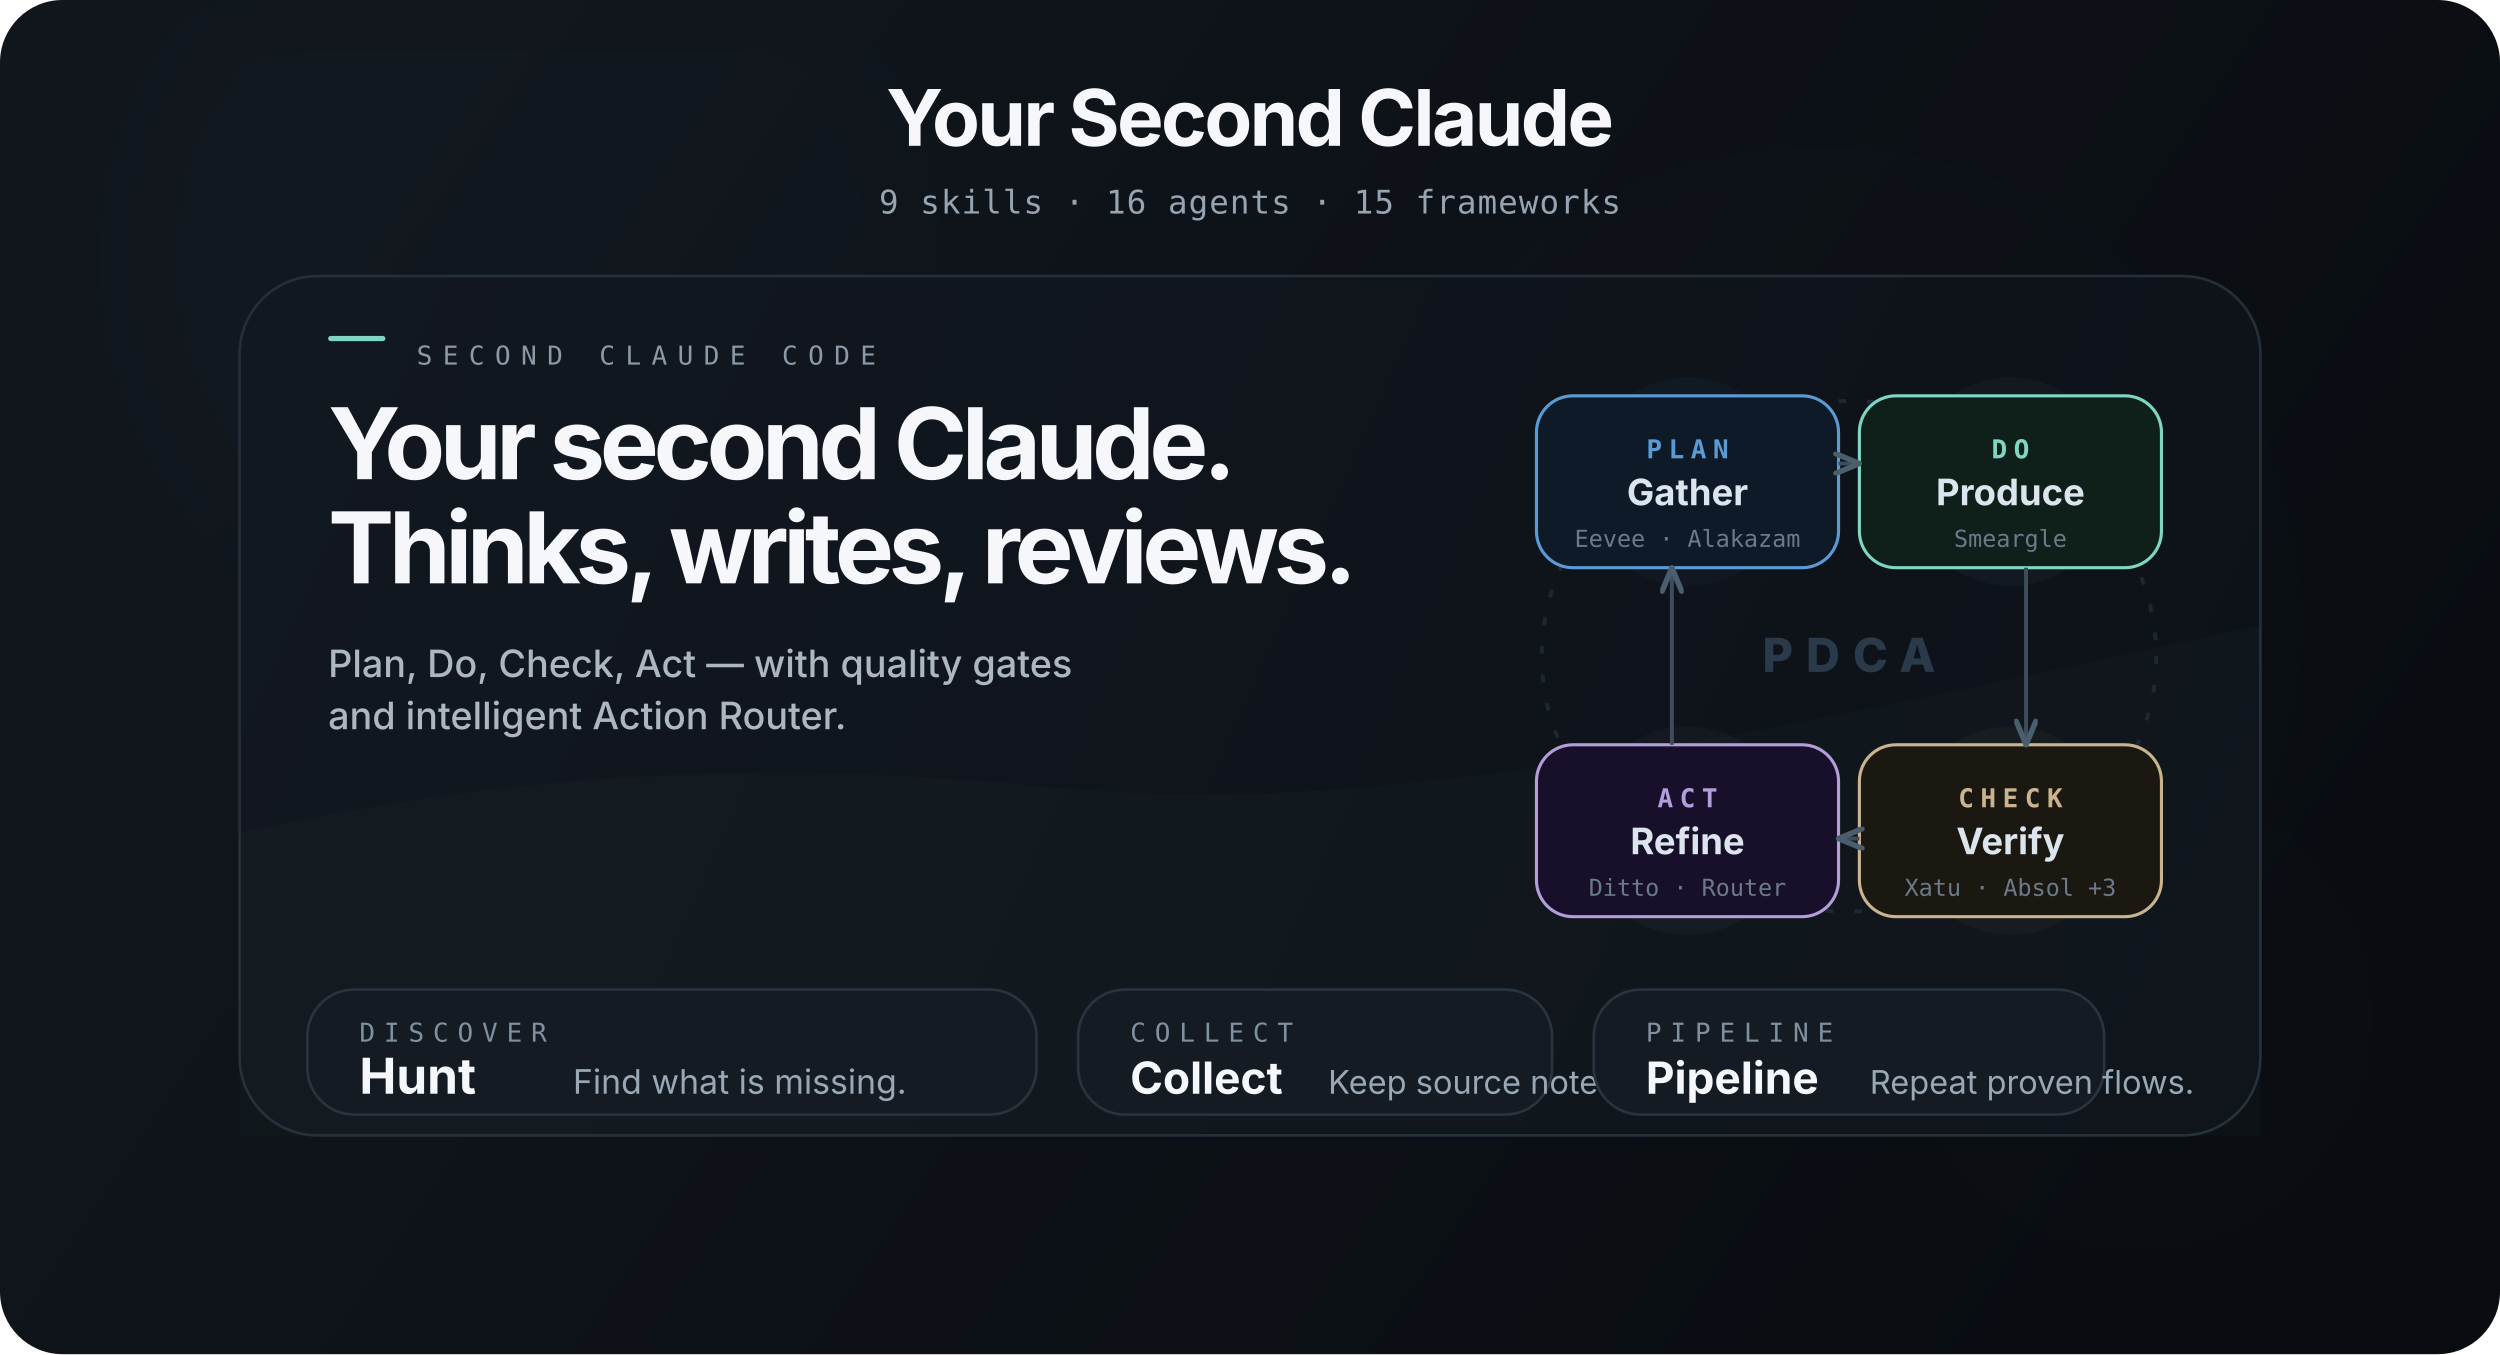
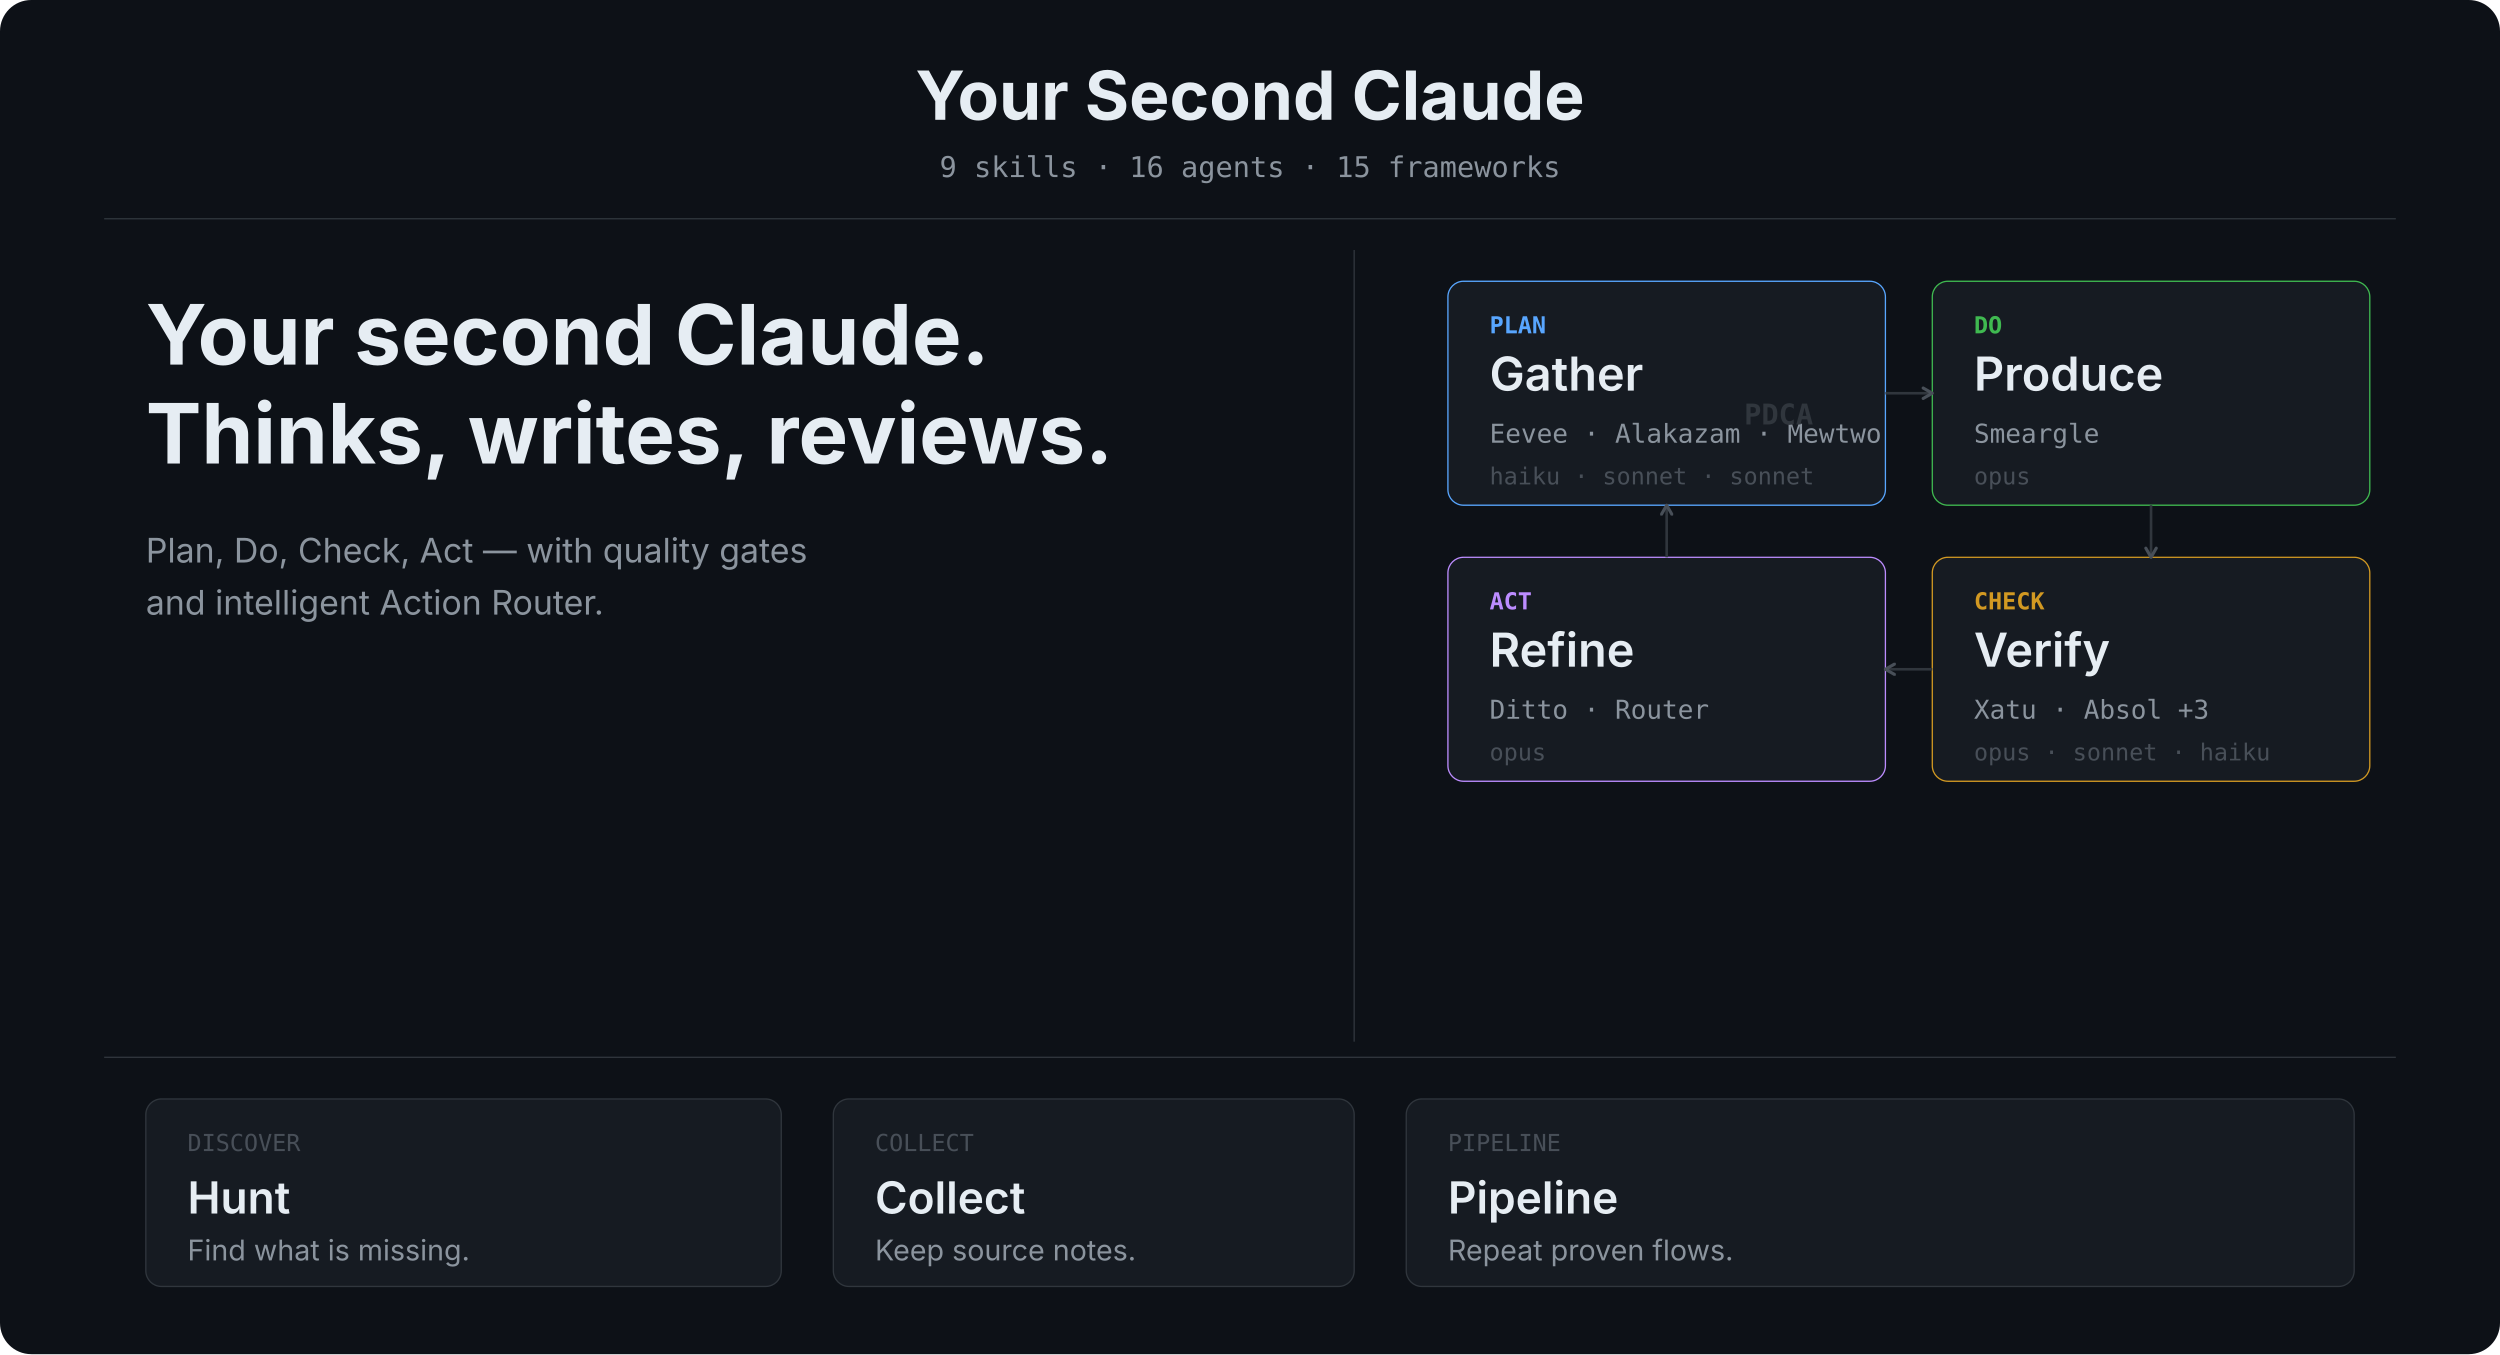
<svg xmlns="http://www.w3.org/2000/svg" viewBox="0 0 960 520" fill="none" role="img" aria-labelledby="h-title h-desc">
  <defs>
-     <linearGradient id="page-bg" x1="140" y1="36" x2="820" y2="492" gradientUnits="userSpaceOnUse">
-       <stop stop-color="#11161d" />
-       <stop offset="1" stop-color="#090d12" />
-     </linearGradient>
-     <linearGradient id="panel-bg" x1="108" y1="106" x2="850" y2="436" gradientUnits="userSpaceOnUse">
-       <stop stop-color="#121820" />
-       <stop offset="1" stop-color="#0d1118" />
-     </linearGradient>
-     <filter id="glow" x="-30%" y="-30%" width="160%" height="160%">
-       <feGaussianBlur stdDeviation="18" result="blur" />
-       <feColorMatrix in="blur" type="matrix" values="1 0 0 0 0.45 0 1 0 0 0.78 0 0 1 0 0.72 0 0 0 0.18 0" />
-     </filter>
-     <filter id="glow-warm" x="-30%" y="-30%" width="160%" height="160%">
-       <feGaussianBlur stdDeviation="14" result="blur" />
-       <feColorMatrix in="blur" type="matrix" values="1 0 0 0 0.78 0 1 0 0 0.70 0 0 1 0 0.56 0 0 0 0.12 0" />
-     </filter>
-     <marker id="arr" markerWidth="8" markerHeight="6" refX="7" refY="3" orient="auto" markerUnits="strokeWidth">
-       <path d="M1,0.5 L7,3 L1,5.5" fill="none" stroke="#4a5e6d" stroke-width="1.4" stroke-linecap="round" stroke-linejoin="round" />
+     <marker id="arr" markerWidth="5" markerHeight="5" refX="4" refY="2.5" orient="auto" markerUnits="strokeWidth">
+       <path d="M0.5,0.5 L4,2.5 L0.5,4.5" fill="none" stroke="#484f58" stroke-width="1.2" stroke-linecap="round" stroke-linejoin="round" />
    </marker>
  </defs>
-   <rect width="960" height="520" rx="24" fill="url(#page-bg)" />
-   <circle cx="200" cy="100" r="150" fill="#5b9bd5" fill-opacity=".04" filter="url(#glow)" />
-   <circle cx="700" cy="240" r="180" fill="#7fd6c2" fill-opacity=".025" filter="url(#glow)" />
-   <circle cx="820" cy="390" r="100" fill="#c9b48f" fill-opacity=".025" filter="url(#glow-warm)" />
-   <text x="480" y="56" text-anchor="middle" fill="#f5f7fb" font-size="30" font-weight="700" letter-spacing="-1" font-family="Satoshi, Avenir Next, -apple-system, Segoe UI, Helvetica Neue, sans-serif">Your Second Claude</text>
-   <text x="480" y="82" text-anchor="middle" fill="#97a4b2" font-size="12.5" font-weight="500" letter-spacing=".4" font-family="IBM Plex Mono, SFMono-Regular, SF Mono, Consolas, monospace">9 skills · 16 agents · 15 frameworks</text>
-   <rect x="92" y="106" width="776" height="330" rx="30" fill="url(#panel-bg)" stroke="#252f3a" stroke-width="1" />
-   <path d="M92 320C180 300 280 290 400 302C520 314 640 290 868 240V436H92V320Z" fill="#7fd6c2" fill-opacity=".02" />
-   <rect x="126" y="129" width="22" height="2" rx="1" fill="#7fd6c2" />
-   <text x="160" y="140" fill="#8c9aa8" font-size="10" letter-spacing="4" font-family="IBM Plex Mono, SFMono-Regular, SF Mono, Consolas, monospace">SECOND CLAUDE CODE</text>
-   <g font-family="Satoshi, Avenir Next, -apple-system, Segoe UI, Helvetica Neue, sans-serif" font-weight="700" fill="#f5f7fb">
-     <text x="126" y="184" font-size="38" letter-spacing="-2">Your second Claude.</text>
-     <text x="126" y="224" font-size="38" letter-spacing="-2">Thinks, writes, reviews.</text>
-   </g>
-   <text x="126" y="260" fill="#acb7c1" font-size="14.5" font-weight="500" font-family="Satoshi, Avenir Next, -apple-system, Segoe UI, Helvetica Neue, sans-serif">Plan, Do, Check, Act — with quality gates</text>
-   <text x="126" y="280" fill="#acb7c1" font-size="14.5" font-weight="500" font-family="Satoshi, Avenir Next, -apple-system, Segoe UI, Helvetica Neue, sans-serif">and intelligent Action Router.</text>
-   <ellipse cx="710" cy="252" rx="118" ry="98" fill="none" stroke="#1c2834" stroke-width="1.5" stroke-dasharray="3 8" />
-   <circle cx="648" cy="185" r="40" fill="#5b9bd5" fill-opacity=".04" />
-   <circle cx="772" cy="185" r="40" fill="#7fd6c2" fill-opacity=".04" />
-   <circle cx="772" cy="319" r="40" fill="#c9b48f" fill-opacity=".04" />
-   <circle cx="648" cy="319" r="40" fill="#b39ddb" fill-opacity=".04" />
-   <rect x="590" y="152" width="116" height="66" rx="14" fill="#0f1a28" stroke="#5b9bd5" stroke-width="1.2" />
-   <text x="648" y="176" text-anchor="middle" fill="#5b9bd5" font-size="10" letter-spacing="2.5" font-weight="600" font-family="IBM Plex Mono, SFMono-Regular, SF Mono, Consolas, monospace">PLAN</text>
-   <text x="648" y="194" text-anchor="middle" fill="#dce4ed" font-size="14" font-weight="700" font-family="Satoshi, Avenir Next, -apple-system, sans-serif">Gather</text>
-   <text x="648" y="210" text-anchor="middle" fill="#6b7a8a" font-size="9" font-family="IBM Plex Mono, SFMono-Regular, SF Mono, Consolas, monospace">Eevee · Alakazam</text>
-   <rect x="714" y="152" width="116" height="66" rx="14" fill="#0f201a" stroke="#7fd6c2" stroke-width="1.2" />
-   <text x="772" y="176" text-anchor="middle" fill="#7fd6c2" font-size="10" letter-spacing="2.5" font-weight="600" font-family="IBM Plex Mono, SFMono-Regular, SF Mono, Consolas, monospace">DO</text>
-   <text x="772" y="194" text-anchor="middle" fill="#dce4ed" font-size="14" font-weight="700" font-family="Satoshi, Avenir Next, -apple-system, sans-serif">Produce</text>
-   <text x="772" y="210" text-anchor="middle" fill="#6b7a8a" font-size="9" font-family="IBM Plex Mono, SFMono-Regular, SF Mono, Consolas, monospace">Smeargle</text>
-   <rect x="714" y="286" width="116" height="66" rx="14" fill="#1a1810" stroke="#c9b48f" stroke-width="1.2" />
-   <text x="772" y="310" text-anchor="middle" fill="#c9b48f" font-size="10" letter-spacing="2.5" font-weight="600" font-family="IBM Plex Mono, SFMono-Regular, SF Mono, Consolas, monospace">CHECK</text>
-   <text x="772" y="328" text-anchor="middle" fill="#dce4ed" font-size="14" font-weight="700" font-family="Satoshi, Avenir Next, -apple-system, sans-serif">Verify</text>
-   <text x="772" y="344" text-anchor="middle" fill="#6b7a8a" font-size="9" font-family="IBM Plex Mono, SFMono-Regular, SF Mono, Consolas, monospace">Xatu · Absol +3</text>
-   <rect x="590" y="286" width="116" height="66" rx="14" fill="#18102a" stroke="#b39ddb" stroke-width="1.2" />
-   <text x="648" y="310" text-anchor="middle" fill="#b39ddb" font-size="10" letter-spacing="2.5" font-weight="600" font-family="IBM Plex Mono, SFMono-Regular, SF Mono, Consolas, monospace">ACT</text>
-   <text x="648" y="328" text-anchor="middle" fill="#dce4ed" font-size="14" font-weight="700" font-family="Satoshi, Avenir Next, -apple-system, sans-serif">Refine</text>
-   <text x="648" y="344" text-anchor="middle" fill="#6b7a8a" font-size="9" font-family="IBM Plex Mono, SFMono-Regular, SF Mono, Consolas, monospace">Ditto · Router</text>
-   <text x="710" y="258" text-anchor="middle" fill="#2a3a4a" font-size="18" font-weight="800" letter-spacing="5" font-family="Satoshi, Avenir Next, -apple-system, sans-serif">PDCA</text>
-   <line x1="706" y1="178" x2="714" y2="178" stroke="#3d4d5d" stroke-width="1.5" marker-end="url(#arr)" />
-   <line x1="778" y1="218" x2="778" y2="286" stroke="#3d4d5d" stroke-width="1.5" marker-end="url(#arr)" />
-   <line x1="714" y1="322" x2="706" y2="322" stroke="#3d4d5d" stroke-width="1.5" marker-end="url(#arr)" />
-   <line x1="642" y1="286" x2="642" y2="218" stroke="#3d4d5d" stroke-width="1.5" marker-end="url(#arr)" />
-   <g font-family="Satoshi, Avenir Next, -apple-system, Segoe UI, Helvetica Neue, sans-serif">
-     <rect x="118" y="380" width="280" height="48" rx="18" fill="#141b23" stroke="#29343f" />
-     <text x="138" y="400" fill="#7f909f" font-size="10" letter-spacing="3.4" font-family="IBM Plex Mono, SFMono-Regular, SF Mono, Consolas, monospace">DISCOVER</text>
-     <text x="138" y="420" fill="#f5f7fb" font-size="19" font-weight="700">Hunt</text>
-     <text x="220" y="420" fill="#98a8b5" font-size="13">Find what is missing.</text>
-     <rect x="414" y="380" width="182" height="48" rx="18" fill="#141b23" stroke="#29343f" />
-     <text x="434" y="400" fill="#7f909f" font-size="10" letter-spacing="3.4" font-family="IBM Plex Mono, SFMono-Regular, SF Mono, Consolas, monospace">COLLECT</text>
-     <text x="434" y="420" fill="#f5f7fb" font-size="17" font-weight="700">Collect</text>
-     <text x="510" y="420" fill="#98a8b5" font-size="12.5">Keep source notes.</text>
-     <rect x="612" y="380" width="196" height="48" rx="18" fill="#141b23" stroke="#29343f" />
-     <text x="632" y="400" fill="#7f909f" font-size="10" letter-spacing="3.4" font-family="IBM Plex Mono, SFMono-Regular, SF Mono, Consolas, monospace">PIPELINE</text>
-     <text x="632" y="420" fill="#f5f7fb" font-size="17" font-weight="700">Pipeline</text>
-     <text x="718" y="420" fill="#98a8b5" font-size="12.5">Repeat proven flows.</text>
-   </g>
+   <rect width="960" height="520" rx="12" fill="#0d1117" />
+   <text x="480" y="46" text-anchor="middle" fill="#e6edf3" font-size="26" font-weight="700" font-family="-apple-system, BlinkMacSystemFont, Segoe UI, sans-serif">Your Second Claude</text>
+   <text x="480" y="68" text-anchor="middle" fill="#8b949e" font-size="11" font-family="SF Mono, Consolas, monospace">9 skills · 16 agents · 15 frameworks</text>
+   <line x1="40" y1="84" x2="920" y2="84" stroke="#30363d" stroke-width="0.5" />
+   <text x="56" y="140" fill="#e6edf3" font-size="32" font-weight="700" font-family="-apple-system, BlinkMacSystemFont, Segoe UI, sans-serif">Your second Claude.</text>
+   <text x="56" y="178" fill="#e6edf3" font-size="32" font-weight="700" font-family="-apple-system, BlinkMacSystemFont, Segoe UI, sans-serif">Thinks, writes, reviews.</text>
+   <text x="56" y="216" fill="#8b949e" font-size="13" font-family="-apple-system, BlinkMacSystemFont, Segoe UI, sans-serif">Plan, Do, Check, Act — with quality gates</text>
+   <text x="56" y="236" fill="#8b949e" font-size="13" font-family="-apple-system, BlinkMacSystemFont, Segoe UI, sans-serif">and intelligent Action Router.</text>
+   <line x1="520" y1="96" x2="520" y2="400" stroke="#30363d" stroke-width="0.5" />
+   <rect x="556" y="108" width="168" height="86" rx="6" fill="#161b22" stroke="#58a6ff" stroke-width="0.5" />
+   <text x="572" y="128" fill="#58a6ff" font-size="9" font-weight="600" font-family="SF Mono, Consolas, monospace">PLAN</text>
+   <text x="572" y="150" fill="#e6edf3" font-size="18" font-weight="600" font-family="-apple-system, BlinkMacSystemFont, Segoe UI, sans-serif">Gather</text>
+   <text x="572" y="170" fill="#8b949e" font-size="10" font-family="SF Mono, Consolas, monospace">Eevee · Alakazam · Mewtwo</text>
+   <text x="572" y="186" fill="#484f58" font-size="9" font-family="SF Mono, Consolas, monospace">haiku · sonnet · sonnet</text>
+   <rect x="742" y="108" width="168" height="86" rx="6" fill="#161b22" stroke="#3fb950" stroke-width="0.5" />
+   <text x="758" y="128" fill="#3fb950" font-size="9" font-weight="600" font-family="SF Mono, Consolas, monospace">DO</text>
+   <text x="758" y="150" fill="#e6edf3" font-size="18" font-weight="600" font-family="-apple-system, BlinkMacSystemFont, Segoe UI, sans-serif">Produce</text>
+   <text x="758" y="170" fill="#8b949e" font-size="10" font-family="SF Mono, Consolas, monospace">Smeargle</text>
+   <text x="758" y="186" fill="#484f58" font-size="9" font-family="SF Mono, Consolas, monospace">opus</text>
+   <rect x="742" y="214" width="168" height="86" rx="6" fill="#161b22" stroke="#d29922" stroke-width="0.5" />
+   <text x="758" y="234" fill="#d29922" font-size="9" font-weight="600" font-family="SF Mono, Consolas, monospace">CHECK</text>
+   <text x="758" y="256" fill="#e6edf3" font-size="18" font-weight="600" font-family="-apple-system, BlinkMacSystemFont, Segoe UI, sans-serif">Verify</text>
+   <text x="758" y="276" fill="#8b949e" font-size="10" font-family="SF Mono, Consolas, monospace">Xatu · Absol +3</text>
+   <text x="758" y="292" fill="#484f58" font-size="9" font-family="SF Mono, Consolas, monospace">opus · sonnet · haiku</text>
+   <rect x="556" y="214" width="168" height="86" rx="6" fill="#161b22" stroke="#bc8cff" stroke-width="0.5" />
+   <text x="572" y="234" fill="#bc8cff" font-size="9" font-weight="600" font-family="SF Mono, Consolas, monospace">ACT</text>
+   <text x="572" y="256" fill="#e6edf3" font-size="18" font-weight="600" font-family="-apple-system, BlinkMacSystemFont, Segoe UI, sans-serif">Refine</text>
+   <text x="572" y="276" fill="#8b949e" font-size="10" font-family="SF Mono, Consolas, monospace">Ditto · Router</text>
+   <text x="572" y="292" fill="#484f58" font-size="9" font-family="SF Mono, Consolas, monospace">opus</text>
+   <line x1="724" y1="151" x2="742" y2="151" stroke="#30363d" stroke-width="1" marker-end="url(#arr)" />
+   <line x1="826" y1="194" x2="826" y2="214" stroke="#30363d" stroke-width="1" marker-end="url(#arr)" />
+   <line x1="742" y1="257" x2="724" y2="257" stroke="#30363d" stroke-width="1" marker-end="url(#arr)" />
+   <line x1="640" y1="214" x2="640" y2="194" stroke="#30363d" stroke-width="1" marker-end="url(#arr)" />
+   <text x="683" y="163" text-anchor="middle" fill="#30363d" font-size="11" font-weight="600" font-family="SF Mono, Consolas, monospace">PDCA</text>
+   <line x1="40" y1="406" x2="920" y2="406" stroke="#30363d" stroke-width="0.5" />
+   <rect x="56" y="422" width="244" height="72" rx="6" fill="#161b22" stroke="#30363d" stroke-width="0.5" />
+   <text x="72" y="442" fill="#484f58" font-size="9" font-family="SF Mono, Consolas, monospace">DISCOVER</text>
+   <text x="72" y="466" fill="#e6edf3" font-size="17" font-weight="600" font-family="-apple-system, BlinkMacSystemFont, Segoe UI, sans-serif">Hunt</text>
+   <text x="72" y="484" fill="#8b949e" font-size="11" font-family="-apple-system, BlinkMacSystemFont, Segoe UI, sans-serif">Find what is missing.</text>
+   <rect x="320" y="422" width="200" height="72" rx="6" fill="#161b22" stroke="#30363d" stroke-width="0.5" />
+   <text x="336" y="442" fill="#484f58" font-size="9" font-family="SF Mono, Consolas, monospace">COLLECT</text>
+   <text x="336" y="466" fill="#e6edf3" font-size="17" font-weight="600" font-family="-apple-system, BlinkMacSystemFont, Segoe UI, sans-serif">Collect</text>
+   <text x="336" y="484" fill="#8b949e" font-size="11" font-family="-apple-system, BlinkMacSystemFont, Segoe UI, sans-serif">Keep source notes.</text>
+   <rect x="540" y="422" width="364" height="72" rx="6" fill="#161b22" stroke="#30363d" stroke-width="0.5" />
+   <text x="556" y="442" fill="#484f58" font-size="9" font-family="SF Mono, Consolas, monospace">PIPELINE</text>
+   <text x="556" y="466" fill="#e6edf3" font-size="17" font-weight="600" font-family="-apple-system, BlinkMacSystemFont, Segoe UI, sans-serif">Pipeline</text>
+   <text x="556" y="484" fill="#8b949e" font-size="11" font-family="-apple-system, BlinkMacSystemFont, Segoe UI, sans-serif">Repeat proven flows.</text>
</svg>
